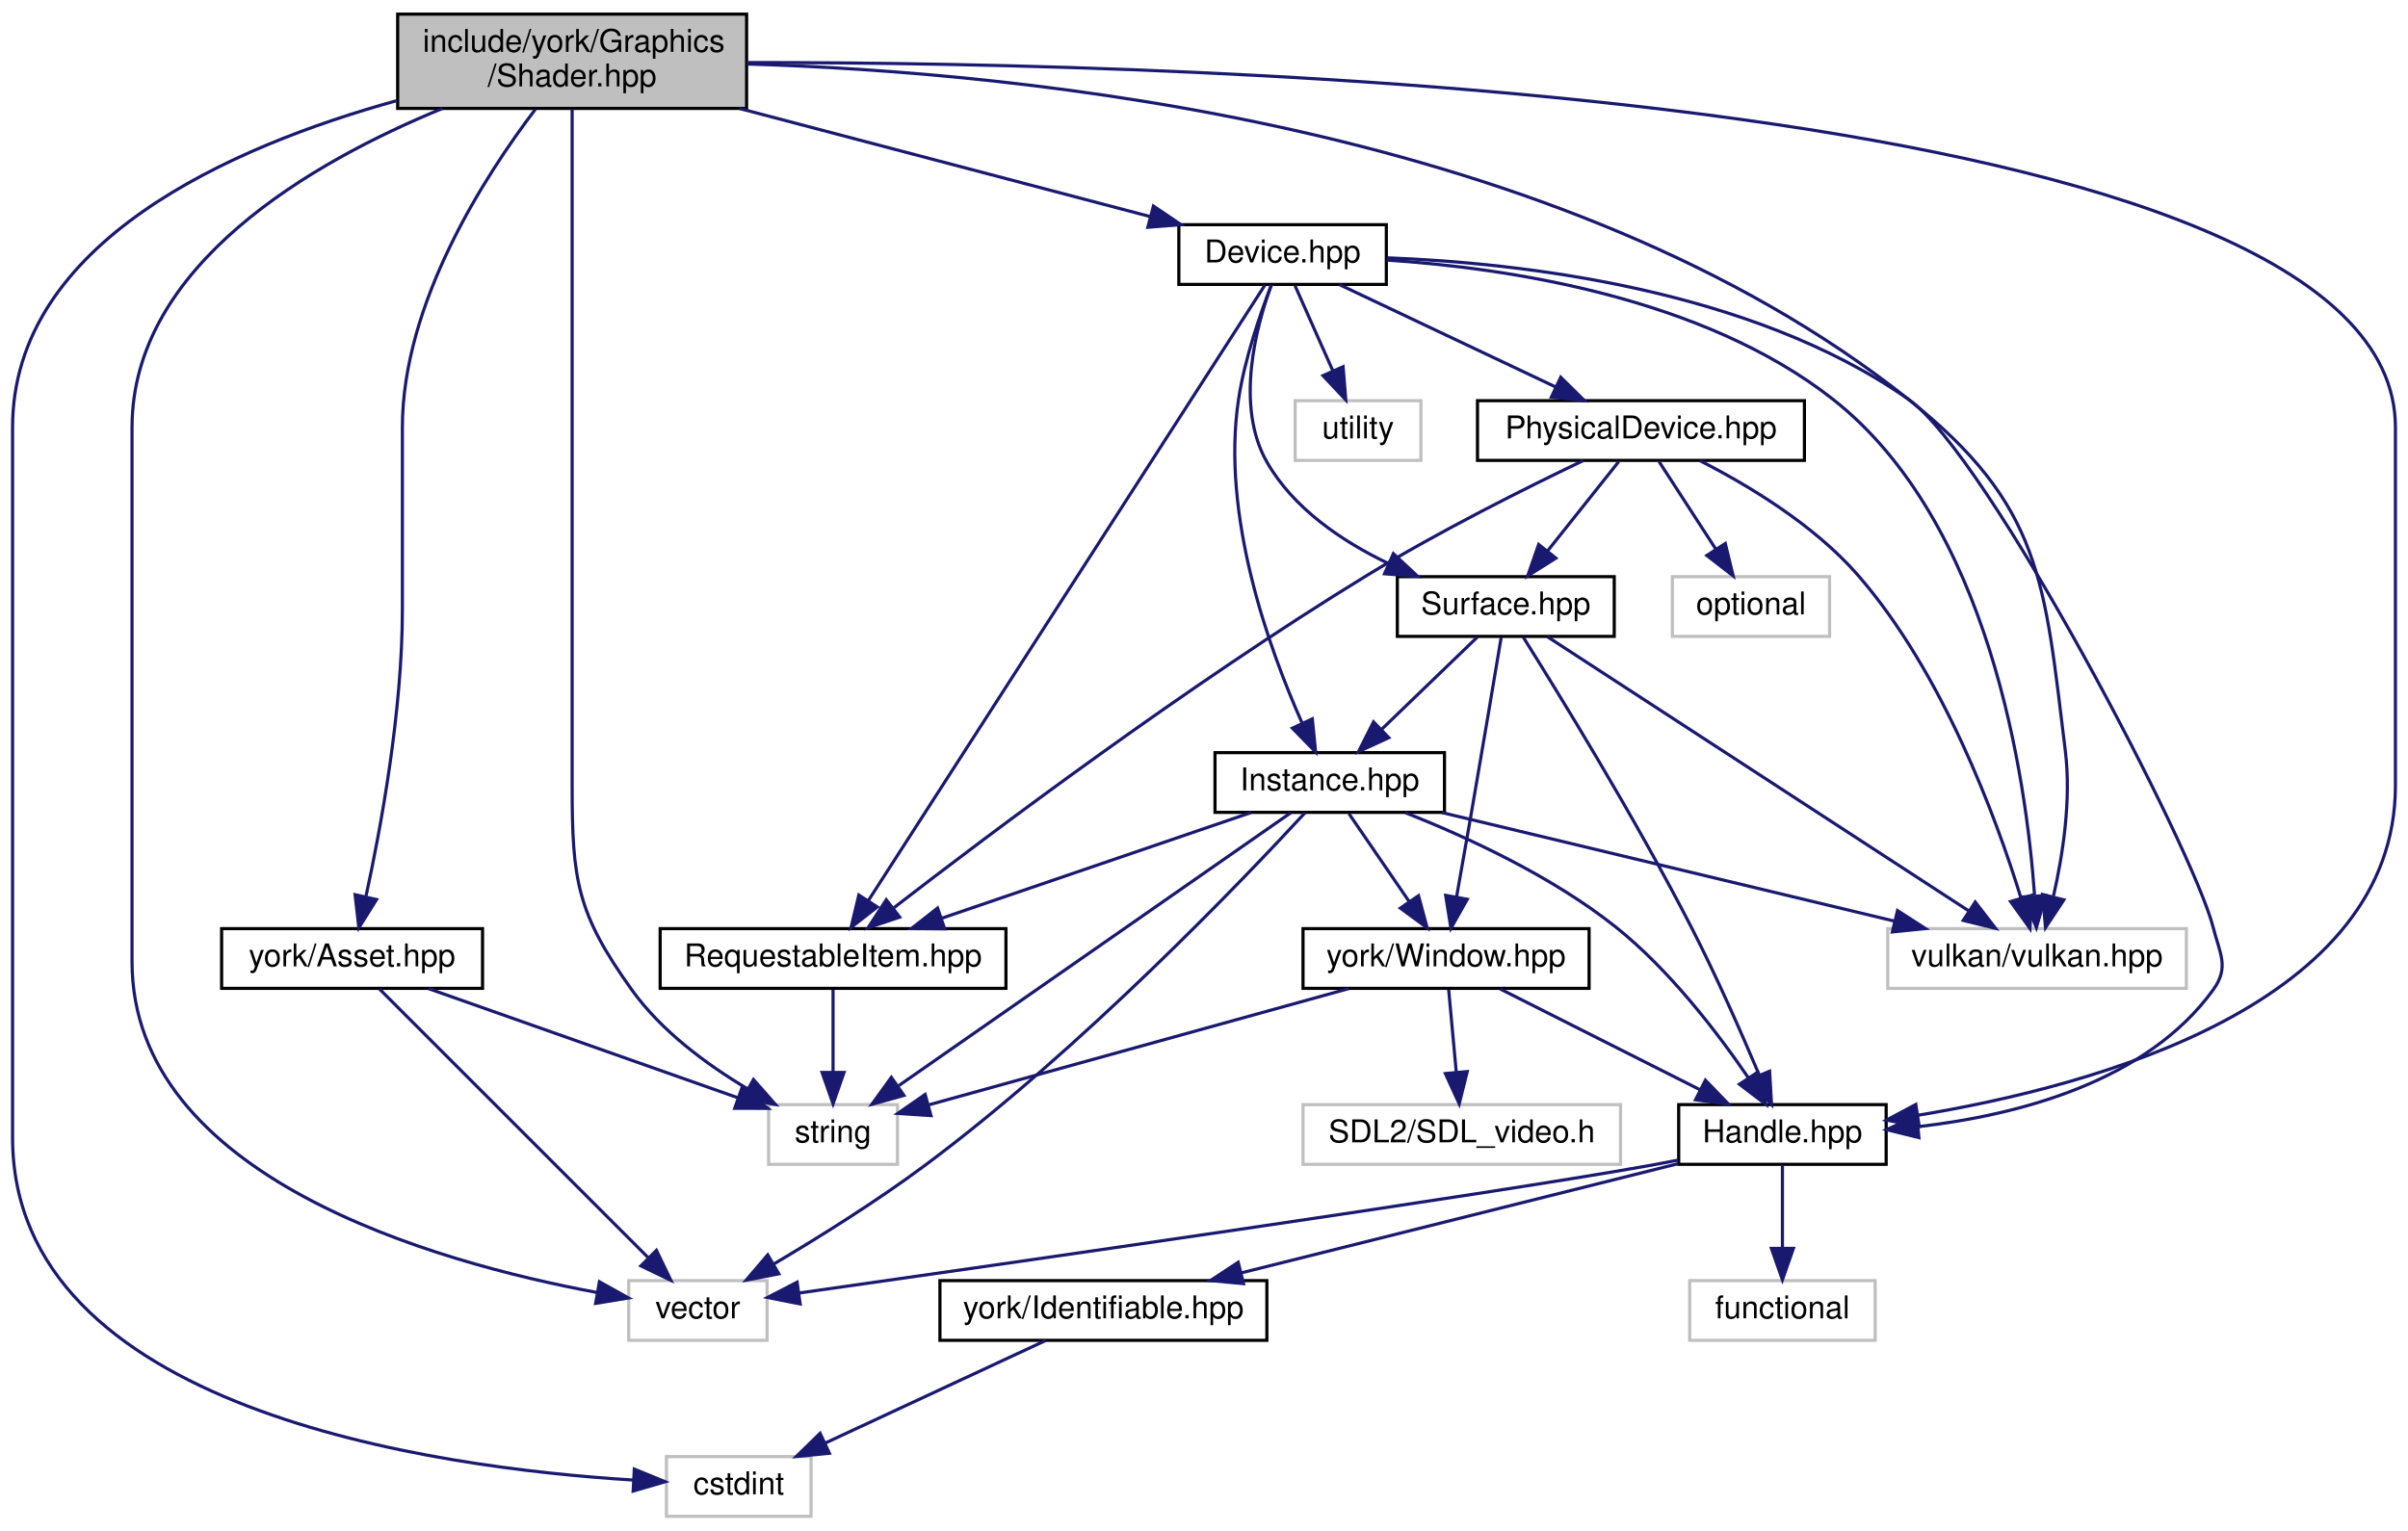
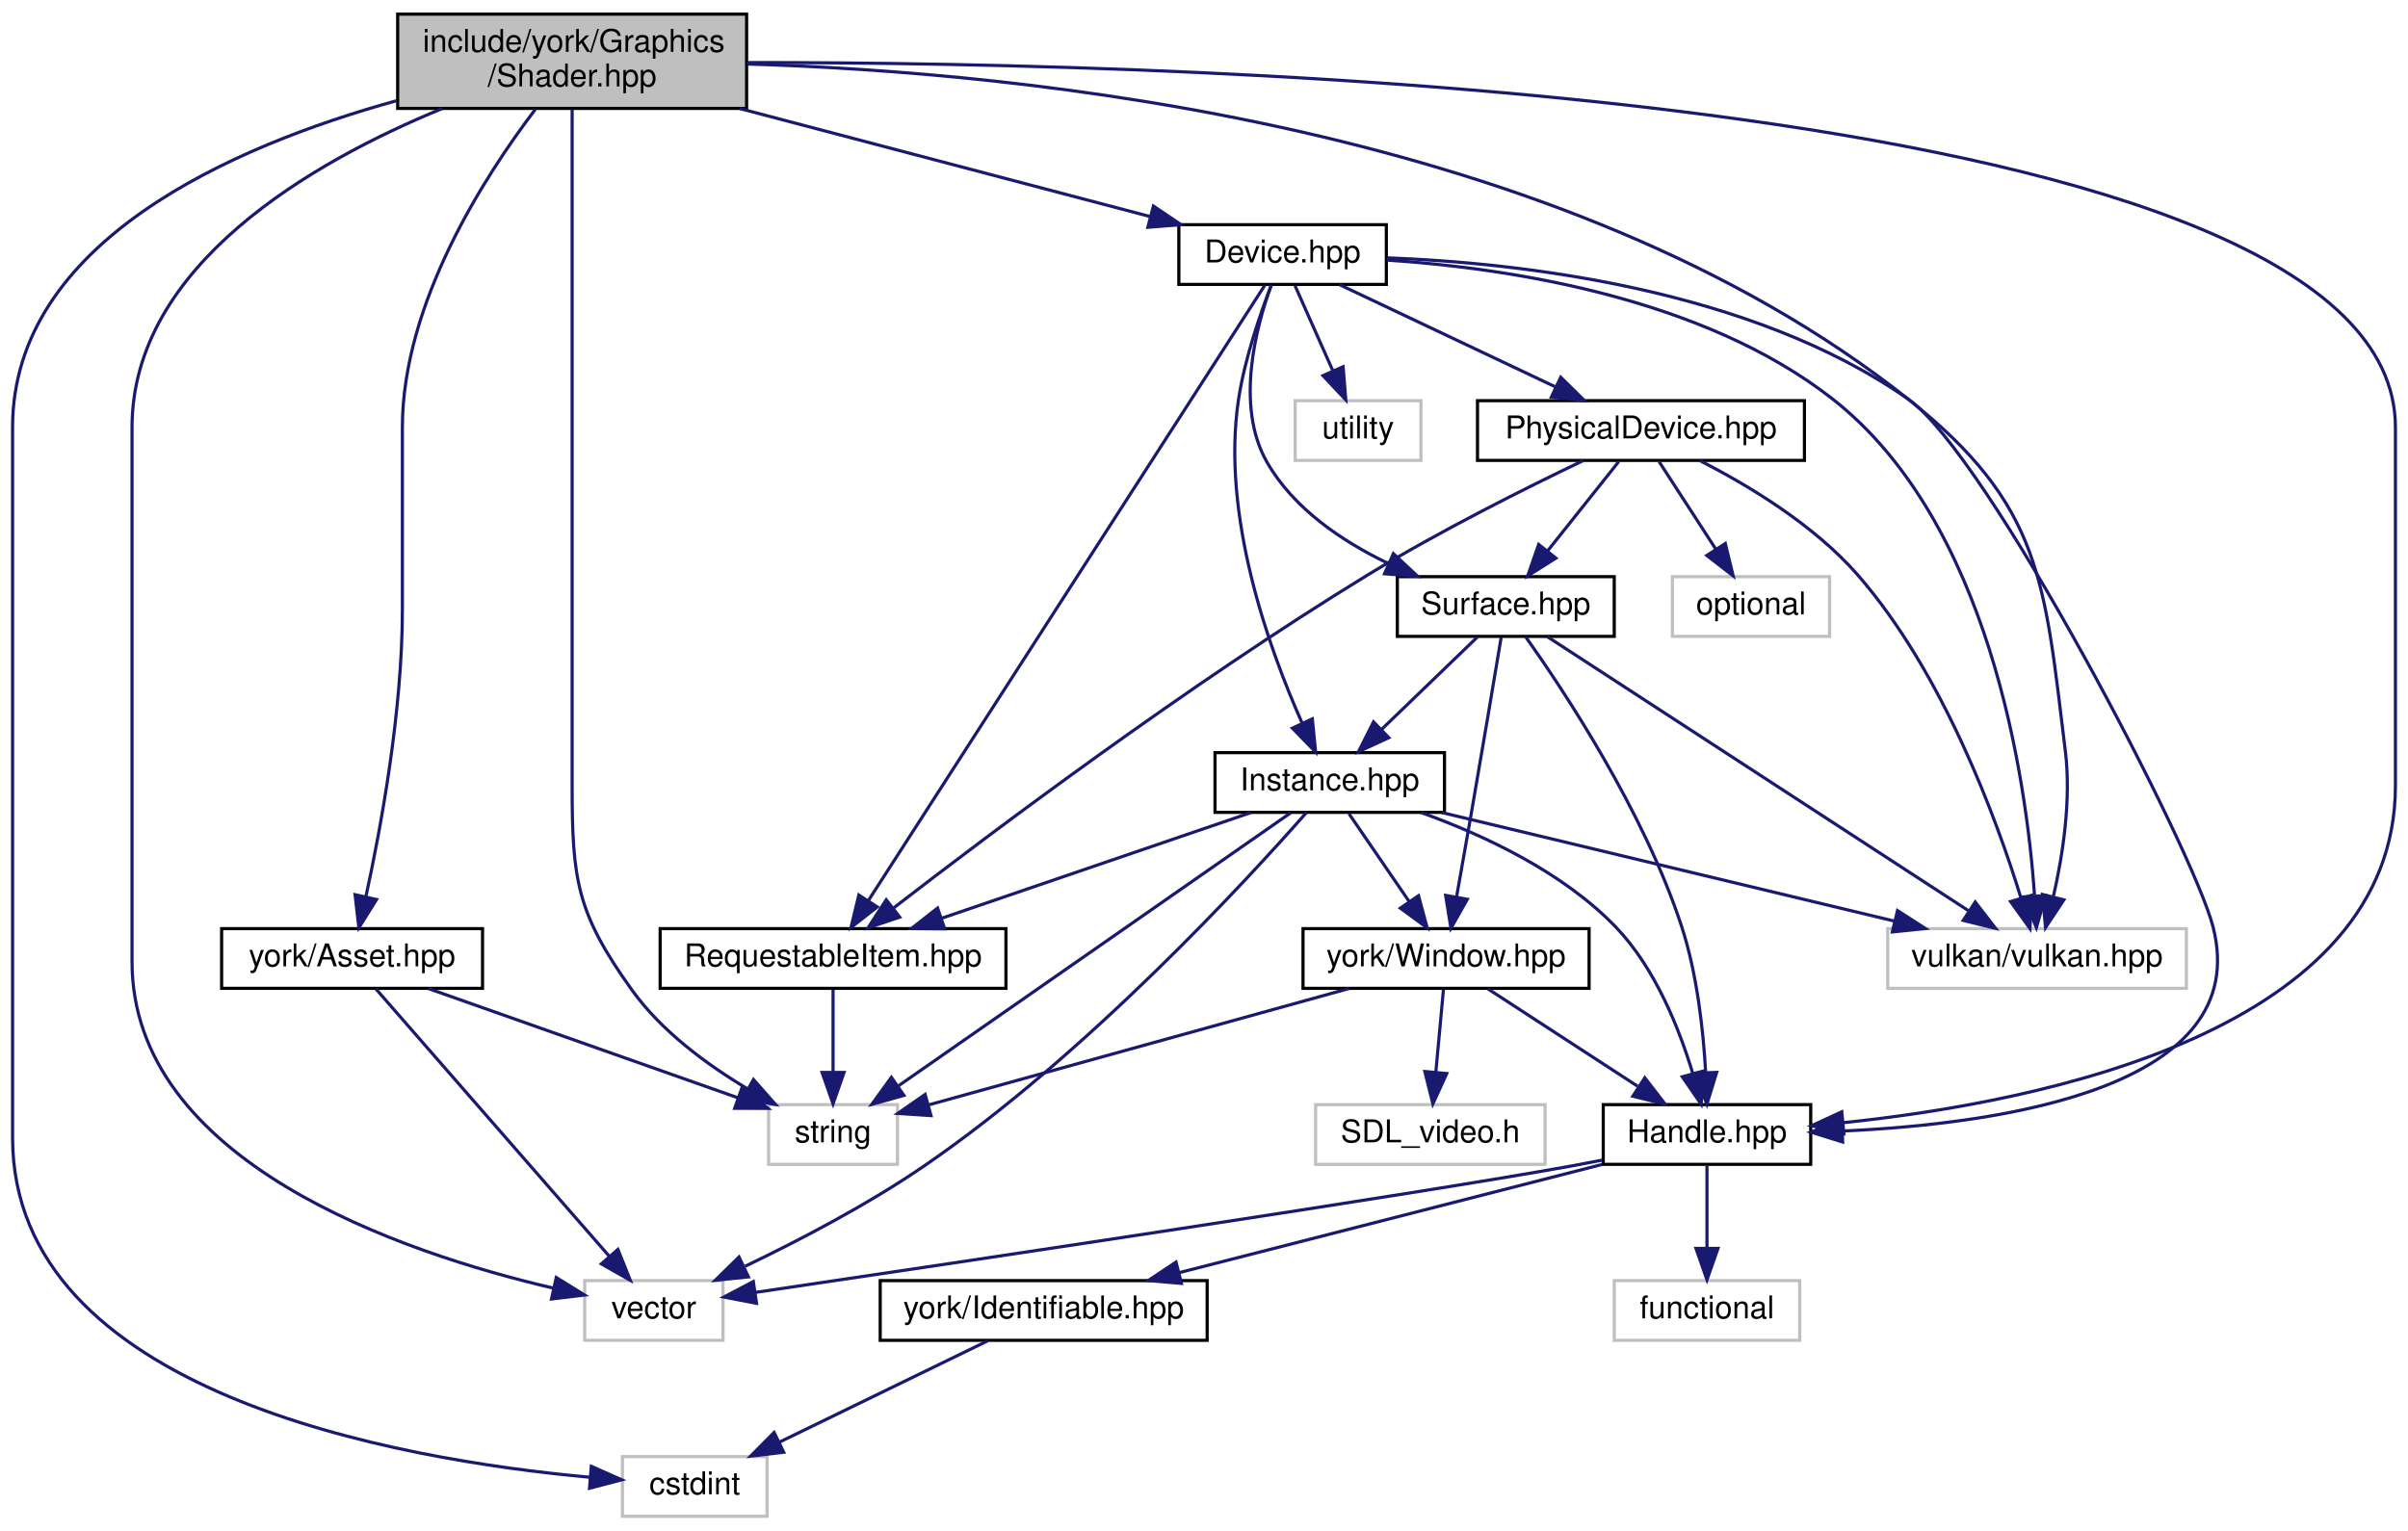
<svg xmlns="http://www.w3.org/2000/svg" xmlns:xlink="http://www.w3.org/1999/xlink" width="766pt" height="487pt" viewBox="0.00 0.00 766.00 487.00">
  <g id="graph0" class="graph" transform="scale(1 1) rotate(0) translate(4 483)">
    <g id="node1" class="node">
      <g id="a_node1">
        <a xlink:title=" ">
          <polygon fill="#bfbfbf" stroke="black" points="122.5,-448.5 122.5,-478.5 233.5,-478.5 233.5,-448.5 122.5,-448.5" />
          <text text-anchor="start" x="130.5" y="-466.5" font-family="Helvetica,sans-Serif" font-size="10.00">include/york/Graphics</text>
          <text text-anchor="middle" x="178" y="-455.5" font-family="Helvetica,sans-Serif" font-size="10.00">/Shader.hpp</text>
        </a>
      </g>
    </g>
    <g id="node2" class="node">
      <g id="a_node2">
        <a xlink:title=" ">
-           <polygon fill="none" stroke="#bfbfbf" points="208,-0.5 208,-19.5 254,-19.5 254,-0.5 208,-0.5" />
-           <text text-anchor="middle" x="231" y="-7.5" font-family="Helvetica,sans-Serif" font-size="10.00">cstdint</text>
+           <polygon fill="none" stroke="#bfbfbf" points="194,-0.5 194,-19.5 240,-19.5 240,-0.5 194,-0.5" />
+           <text text-anchor="middle" x="217" y="-7.5" font-family="Helvetica,sans-Serif" font-size="10.00">cstdint</text>
        </a>
      </g>
    </g>
    <g id="edge1" class="edge">
-       <path fill="none" stroke="midnightblue" d="M122.17,-450.96C69.97,-436.51 0,-406.13 0,-347 0,-347 0,-347 0,-121 0,-34.53 133.57,-15.96 197.57,-12.03" />
-       <polygon fill="midnightblue" stroke="midnightblue" points="197.78,-15.52 207.58,-11.5 197.41,-8.53 197.78,-15.52" />
+       <path fill="none" stroke="midnightblue" d="M122.17,-450.96C69.97,-436.51 0,-406.13 0,-347 0,-347 0,-347 0,-121 0,-39.72 122.63,-18.48 183.52,-12.94" />
+       <polygon fill="midnightblue" stroke="midnightblue" points="184.09,-16.41 193.78,-12.11 183.53,-9.43 184.09,-16.41" />
    </g>
    <g id="node3" class="node">
      <g id="a_node3">
        <a xlink:title=" ">
          <polygon fill="none" stroke="#bfbfbf" points="240.5,-112.5 240.5,-131.5 281.5,-131.5 281.5,-112.5 240.5,-112.5" />
          <text text-anchor="middle" x="261" y="-119.5" font-family="Helvetica,sans-Serif" font-size="10.00">string</text>
        </a>
      </g>
    </g>
    <g id="edge2" class="edge">
      <path fill="none" stroke="midnightblue" d="M178,-448.28C178,-426.48 178,-383.49 178,-347 178,-347 178,-347 178,-233 178,-202.9 179.48,-192.48 197,-168 206.41,-154.85 220.92,-144.19 233.74,-136.56" />
      <polygon fill="midnightblue" stroke="midnightblue" points="235.68,-139.49 242.69,-131.54 232.25,-133.38 235.68,-139.49" />
    </g>
    <g id="node4" class="node">
      <g id="a_node4">
        <a xlink:title=" ">
-           <polygon fill="none" stroke="#bfbfbf" points="196,-56.5 196,-75.5 240,-75.5 240,-56.5 196,-56.5" />
-           <text text-anchor="middle" x="218" y="-63.5" font-family="Helvetica,sans-Serif" font-size="10.00">vector</text>
+           <polygon fill="none" stroke="#bfbfbf" points="182,-56.5 182,-75.5 226,-75.5 226,-56.5 182,-56.5" />
+           <text text-anchor="middle" x="204" y="-63.5" font-family="Helvetica,sans-Serif" font-size="10.00">vector</text>
        </a>
      </g>
    </g>
    <g id="edge3" class="edge">
-       <path fill="none" stroke="midnightblue" d="M136.75,-448.49C95.46,-431.54 38,-398.68 38,-347 38,-347 38,-347 38,-177 38,-108.47 134.16,-81.36 185.91,-71.72" />
-       <polygon fill="midnightblue" stroke="midnightblue" points="186.68,-75.14 195.93,-69.97 185.48,-68.25 186.68,-75.14" />
+       <path fill="none" stroke="midnightblue" d="M136.75,-448.49C95.46,-431.54 38,-398.68 38,-347 38,-347 38,-347 38,-177 38,-113.39 123.75,-84.39 171.99,-73.11" />
+       <polygon fill="midnightblue" stroke="midnightblue" points="172.95,-76.49 181.96,-70.91 171.44,-69.65 172.95,-76.49" />
    </g>
    <g id="node5" class="node">
      <g id="a_node5">
        <a xlink:title=" ">
          <polygon fill="none" stroke="#bfbfbf" points="596.5,-168.5 596.5,-187.5 691.5,-187.5 691.5,-168.5 596.5,-168.5" />
          <text text-anchor="middle" x="644" y="-175.5" font-family="Helvetica,sans-Serif" font-size="10.00">vulkan/vulkan.hpp</text>
        </a>
      </g>
    </g>
    <g id="edge4" class="edge">
      <path fill="none" stroke="midnightblue" d="M233.57,-462.63C321.32,-460.02 493.24,-443.15 603,-356 645.69,-322.1 646.34,-298.1 653,-244 654.92,-228.43 652.17,-210.81 649.22,-197.85" />
      <polygon fill="midnightblue" stroke="midnightblue" points="652.53,-196.66 646.69,-187.82 645.74,-198.37 652.53,-196.66" />
    </g>
    <g id="node6" class="node">
      <g id="a_node6">
        <a xlink:href="_asset_8hpp.html" target="_top" xlink:title=" ">
          <polygon fill="none" stroke="black" points="66.5,-168.5 66.5,-187.5 149.5,-187.5 149.5,-168.5 66.5,-168.5" />
          <text text-anchor="middle" x="108" y="-175.5" font-family="Helvetica,sans-Serif" font-size="10.00">york/Asset.hpp</text>
        </a>
      </g>
    </g>
    <g id="edge5" class="edge">
      <path fill="none" stroke="midnightblue" d="M166.28,-448.19C150.4,-427.3 124,-386.62 124,-347 124,-347 124,-347 124,-289 124,-256.63 117.13,-219.44 112.39,-197.66" />
      <polygon fill="midnightblue" stroke="midnightblue" points="115.78,-196.76 110.16,-187.78 108.95,-198.3 115.78,-196.76" />
    </g>
    <g id="node7" class="node">
      <g id="a_node7">
        <a xlink:href="_device_8hpp.html" target="_top" xlink:title=" ">
          <polygon fill="none" stroke="black" points="371,-392.5 371,-411.5 437,-411.5 437,-392.5 371,-392.5" />
          <text text-anchor="middle" x="404" y="-399.5" font-family="Helvetica,sans-Serif" font-size="10.00">Device.hpp</text>
        </a>
      </g>
    </g>
    <g id="edge8" class="edge">
      <path fill="none" stroke="midnightblue" d="M231.27,-448.47C271.11,-437.99 324.86,-423.84 361.75,-414.12" />
      <polygon fill="midnightblue" stroke="midnightblue" points="362.91,-417.44 371.69,-411.51 361.13,-410.67 362.91,-417.44" />
    </g>
    <g id="node9" class="node">
      <g id="a_node9">
        <a xlink:href="_handle_8hpp.html" target="_top" xlink:title="Contains the declarations for the Handle classes which form the basis of our Vulkan implementation.">
-           <polygon fill="none" stroke="black" points="530,-112.5 530,-131.5 596,-131.5 596,-112.5 530,-112.5" />
-           <text text-anchor="middle" x="563" y="-119.5" font-family="Helvetica,sans-Serif" font-size="10.00">Handle.hpp</text>
+           <polygon fill="none" stroke="black" points="506,-112.5 506,-131.5 572,-131.5 572,-112.5 506,-112.5" />
+           <text text-anchor="middle" x="539" y="-119.5" font-family="Helvetica,sans-Serif" font-size="10.00">Handle.hpp</text>
        </a>
      </g>
    </g>
    <g id="edge38" class="edge">
-       <path fill="none" stroke="midnightblue" d="M233.61,-463.1C378.78,-463.2 758,-453.27 758,-347 758,-347 758,-347 758,-233 758,-163.7 663.41,-137.57 605.99,-128.1" />
-       <polygon fill="midnightblue" stroke="midnightblue" points="606.5,-124.63 596.08,-126.56 605.43,-131.55 606.5,-124.63" />
+       <path fill="none" stroke="midnightblue" d="M233.61,-463.1C378.78,-463.2 758,-453.27 758,-347 758,-347 758,-347 758,-233 758,-155.21 646.31,-132.43 582.45,-125.76" />
+       <polygon fill="midnightblue" stroke="midnightblue" points="582.55,-122.25 572.26,-124.79 581.88,-129.22 582.55,-122.25" />
    </g>
    <g id="edge6" class="edge">
      <path fill="none" stroke="midnightblue" d="M132.24,-168.44C158.93,-159.03 201.86,-143.87 230.73,-133.68" />
      <polygon fill="midnightblue" stroke="midnightblue" points="232.04,-136.93 240.3,-130.3 229.71,-130.33 232.04,-136.93" />
    </g>
    <g id="edge7" class="edge">
-       <path fill="none" stroke="midnightblue" d="M116.63,-168.37C135.11,-149.89 178.71,-106.29 202.26,-82.74" />
-       <polygon fill="midnightblue" stroke="midnightblue" points="204.81,-85.14 209.41,-75.59 199.86,-80.19 204.81,-85.14" />
+       <path fill="none" stroke="midnightblue" d="M115.53,-168.37C131.52,-150.05 169.05,-107.05 189.72,-83.36" />
+       <polygon fill="midnightblue" stroke="midnightblue" points="192.56,-85.43 196.5,-75.59 187.29,-80.82 192.56,-85.43" />
    </g>
    <g id="edge10" class="edge">
      <path fill="none" stroke="midnightblue" d="M437.12,-400.24C475.13,-397.75 537.54,-388.53 579,-356 628.96,-316.79 640.53,-235.36 643.2,-198.22" />
      <polygon fill="midnightblue" stroke="midnightblue" points="646.72,-198.01 643.79,-187.82 639.73,-197.61 646.72,-198.01" />
    </g>
    <g id="node8" class="node">
      <g id="a_node8">
        <a xlink:title=" ">
          <polygon fill="none" stroke="#bfbfbf" points="408,-336.5 408,-355.5 448,-355.5 448,-336.5 408,-336.5" />
          <text text-anchor="middle" x="428" y="-343.5" font-family="Helvetica,sans-Serif" font-size="10.00">utility</text>
        </a>
      </g>
    </g>
    <g id="edge9" class="edge">
      <path fill="none" stroke="midnightblue" d="M407.96,-392.08C411.21,-384.77 415.92,-374.18 419.95,-365.1" />
      <polygon fill="midnightblue" stroke="midnightblue" points="423.25,-366.31 424.11,-355.75 416.85,-363.47 423.25,-366.31" />
    </g>
    <g id="edge11" class="edge">
-       <path fill="none" stroke="midnightblue" d="M437.36,-400.96C479.57,-399.34 552.81,-391.15 603,-356 628.5,-338.14 693.67,-212.84 700,-188 702.19,-179.39 705.21,-175.2 700,-168 678.83,-138.76 638.04,-128.18 606.45,-124.52" />
-       <polygon fill="midnightblue" stroke="midnightblue" points="606.42,-121 596.13,-123.53 605.75,-127.97 606.42,-121" />
+       <path fill="none" stroke="midnightblue" d="M437.36,-400.96C479.57,-399.34 552.81,-391.15 603,-356 628.5,-338.14 693.67,-212.84 700,-188 712.94,-137.2 634,-125.42 582.04,-123.09" />
+       <polygon fill="midnightblue" stroke="midnightblue" points="582.16,-119.6 572.05,-122.75 581.92,-126.59 582.16,-119.6" />
    </g>
    <g id="node12" class="node">
      <g id="a_node12">
        <a xlink:href="_instance_8hpp.html" target="_top" xlink:title=" ">
          <polygon fill="none" stroke="black" points="382.5,-224.5 382.5,-243.5 455.5,-243.5 455.5,-224.5 382.5,-224.5" />
          <text text-anchor="middle" x="419" y="-231.5" font-family="Helvetica,sans-Serif" font-size="10.00">Instance.hpp</text>
        </a>
      </g>
    </g>
    <g id="edge16" class="edge">
      <path fill="none" stroke="midnightblue" d="M400.4,-392.22C396.94,-383.28 391.97,-368.94 390,-356 384.37,-318.96 399.68,-276.57 410.14,-253.08" />
      <polygon fill="midnightblue" stroke="midnightblue" points="413.46,-254.25 414.51,-243.71 407.11,-251.29 413.46,-254.25" />
    </g>
    <g id="node13" class="node">
      <g id="a_node13">
        <a xlink:href="_requestable_item_8hpp.html" target="_top" xlink:title=" ">
          <polygon fill="none" stroke="black" points="206,-168.5 206,-187.5 316,-187.5 316,-168.5 206,-168.5" />
          <text text-anchor="middle" x="261" y="-175.5" font-family="Helvetica,sans-Serif" font-size="10.00">RequestableItem.hpp</text>
        </a>
      </g>
    </g>
    <g id="edge36" class="edge">
      <path fill="none" stroke="midnightblue" d="M398.39,-392.3C377.13,-359.29 301.2,-241.4 272.29,-196.52" />
      <polygon fill="midnightblue" stroke="midnightblue" points="275.08,-194.4 266.72,-187.88 269.2,-198.19 275.08,-194.4" />
    </g>
    <g id="node16" class="node">
      <g id="a_node16">
        <a xlink:href="_physical_device_8hpp.html" target="_top" xlink:title=" ">
          <polygon fill="none" stroke="black" points="466,-336.5 466,-355.5 570,-355.5 570,-336.5 466,-336.5" />
          <text text-anchor="middle" x="518" y="-343.5" font-family="Helvetica,sans-Serif" font-size="10.00">PhysicalDevice.hpp</text>
        </a>
      </g>
    </g>
    <g id="edge27" class="edge">
      <path fill="none" stroke="midnightblue" d="M422.06,-392.44C440.57,-383.68 469.58,-369.94 490.86,-359.86" />
      <polygon fill="midnightblue" stroke="midnightblue" points="492.48,-362.96 500.02,-355.52 489.49,-356.63 492.48,-362.96" />
    </g>
    <g id="node18" class="node">
      <g id="a_node18">
        <a xlink:href="_surface_8hpp.html" target="_top" xlink:title=" ">
          <polygon fill="none" stroke="black" points="440.5,-280.5 440.5,-299.5 509.5,-299.5 509.5,-280.5 440.5,-280.5" />
          <text text-anchor="middle" x="475" y="-287.5" font-family="Helvetica,sans-Serif" font-size="10.00">Surface.hpp</text>
        </a>
      </g>
    </g>
    <g id="edge37" class="edge">
      <path fill="none" stroke="midnightblue" d="M400.43,-392.33C395.63,-379.2 388.8,-353.9 399,-336 407.41,-321.25 422.77,-310.84 437.48,-303.77" />
      <polygon fill="midnightblue" stroke="midnightblue" points="439.24,-306.83 446.98,-299.6 436.42,-300.42 439.24,-306.83" />
    </g>
    <g id="edge12" class="edge">
-       <path fill="none" stroke="midnightblue" d="M529.7,-113.83C526.43,-113.19 523.15,-112.56 520,-112 468.49,-102.78 316.8,-81.01 250.09,-71.54" />
-       <polygon fill="midnightblue" stroke="midnightblue" points="250.54,-68.07 240.15,-70.13 249.56,-75 250.54,-68.07" />
+       <path fill="none" stroke="midnightblue" d="M505.7,-113.85C502.43,-113.2 499.15,-112.57 496,-112 446.52,-103.02 301.53,-81.39 236.37,-71.76" />
+       <polygon fill="midnightblue" stroke="midnightblue" points="236.66,-68.27 226.26,-70.27 235.64,-75.2 236.66,-68.27" />
    </g>
    <g id="node10" class="node">
      <g id="a_node10">
        <a xlink:title=" ">
-           <polygon fill="none" stroke="#bfbfbf" points="533.5,-56.5 533.5,-75.5 592.5,-75.5 592.5,-56.5 533.5,-56.5" />
-           <text text-anchor="middle" x="563" y="-63.5" font-family="Helvetica,sans-Serif" font-size="10.00">functional</text>
+           <polygon fill="none" stroke="#bfbfbf" points="509.5,-56.5 509.5,-75.5 568.5,-75.5 568.5,-56.5 509.5,-56.5" />
+           <text text-anchor="middle" x="539" y="-63.5" font-family="Helvetica,sans-Serif" font-size="10.00">functional</text>
        </a>
      </g>
    </g>
    <g id="edge13" class="edge">
-       <path fill="none" stroke="midnightblue" d="M563,-112.08C563,-105.01 563,-94.86 563,-85.99" />
-       <polygon fill="midnightblue" stroke="midnightblue" points="566.5,-85.75 563,-75.75 559.5,-85.75 566.5,-85.75" />
+       <path fill="none" stroke="midnightblue" d="M539,-112.08C539,-105.01 539,-94.86 539,-85.99" />
+       <polygon fill="midnightblue" stroke="midnightblue" points="542.5,-85.75 539,-75.75 535.5,-85.75 542.5,-85.75" />
    </g>
    <g id="node11" class="node">
      <g id="a_node11">
        <a xlink:href="_identifiable_8hpp.html" target="_top" xlink:title=" ">
-           <polygon fill="none" stroke="black" points="295,-56.5 295,-75.5 399,-75.5 399,-56.5 295,-56.5" />
-           <text text-anchor="middle" x="347" y="-63.5" font-family="Helvetica,sans-Serif" font-size="10.00">york/Identifiable.hpp</text>
+           <polygon fill="none" stroke="black" points="276,-56.5 276,-75.5 380,-75.5 380,-56.5 276,-56.5" />
+           <text text-anchor="middle" x="328" y="-63.5" font-family="Helvetica,sans-Serif" font-size="10.00">york/Identifiable.hpp</text>
        </a>
      </g>
    </g>
    <g id="edge14" class="edge">
-       <path fill="none" stroke="midnightblue" d="M529.72,-112.68C492.44,-103.36 431.86,-88.22 390.77,-77.94" />
-       <polygon fill="midnightblue" stroke="midnightblue" points="391.58,-74.54 381.03,-75.51 389.88,-81.33 391.58,-74.54" />
+       <path fill="none" stroke="midnightblue" d="M505.57,-112.44C469.14,-103.12 410.77,-88.18 370.97,-78" />
+       <polygon fill="midnightblue" stroke="midnightblue" points="371.83,-74.61 361.28,-75.52 370.1,-81.39 371.83,-74.61" />
    </g>
    <g id="edge15" class="edge">
-       <path fill="none" stroke="midnightblue" d="M328.62,-56.44C309.78,-47.68 280.27,-33.94 258.62,-23.86" />
-       <polygon fill="midnightblue" stroke="midnightblue" points="259.84,-20.56 249.29,-19.52 256.88,-26.91 259.84,-20.56" />
+       <path fill="none" stroke="midnightblue" d="M310.17,-56.32C292.28,-47.62 264.52,-34.12 243.95,-24.11" />
+       <polygon fill="midnightblue" stroke="midnightblue" points="245.31,-20.88 234.79,-19.65 242.25,-27.18 245.31,-20.88" />
    </g>
    <g id="edge17" class="edge">
      <path fill="none" stroke="midnightblue" d="M406.6,-224.37C379.6,-205.57 315.25,-160.77 281.88,-137.53" />
      <polygon fill="midnightblue" stroke="midnightblue" points="283.55,-134.43 273.34,-131.59 279.55,-140.18 283.55,-134.43" />
    </g>
    <g id="edge18" class="edge">
-       <path fill="none" stroke="midnightblue" d="M411.14,-224.37C391.84,-203.47 340.05,-149.16 290,-112 274.66,-100.61 256.4,-89.22 242.1,-80.75" />
-       <polygon fill="midnightblue" stroke="midnightblue" points="243.75,-77.66 233.35,-75.63 240.22,-83.7 243.75,-77.66" />
+       <path fill="none" stroke="midnightblue" d="M411.59,-224.43C392.91,-203.21 341.68,-147.39 290,-112 271.99,-99.66 250.18,-88.29 233.03,-80.06" />
+       <polygon fill="midnightblue" stroke="midnightblue" points="234.07,-76.68 223.53,-75.6 231.09,-83.02 234.07,-76.68" />
    </g>
    <g id="edge19" class="edge">
      <path fill="none" stroke="midnightblue" d="M454.65,-224.44C493.66,-215.08 556.27,-200.06 598.72,-189.87" />
      <polygon fill="midnightblue" stroke="midnightblue" points="599.61,-193.25 608.51,-187.52 597.97,-186.45 599.61,-193.25" />
    </g>
    <g id="edge20" class="edge">
-       <path fill="none" stroke="midnightblue" d="M443.03,-224.41C462.38,-216.76 489.6,-204.26 510,-188 527.19,-174.3 542.53,-154.16 552.23,-139.94" />
-       <polygon fill="midnightblue" stroke="midnightblue" points="555.16,-141.84 557.75,-131.57 549.32,-137.99 555.16,-141.84" />
+       <path fill="none" stroke="midnightblue" d="M448.01,-224.46C467.65,-217.41 493.02,-205.66 510,-188 522.56,-174.94 530.24,-155.51 534.52,-141.3" />
+       <polygon fill="midnightblue" stroke="midnightblue" points="537.9,-142.21 537.15,-131.64 531.14,-140.37 537.9,-142.21" />
    </g>
    <g id="edge21" class="edge">
      <path fill="none" stroke="midnightblue" d="M393.96,-224.44C367.38,-215.36 325.19,-200.94 295.48,-190.78" />
      <polygon fill="midnightblue" stroke="midnightblue" points="296.51,-187.44 285.92,-187.52 294.25,-194.06 296.51,-187.44" />
    </g>
    <g id="node14" class="node">
      <g id="a_node14">
        <a xlink:href="_window_8hpp.html" target="_top" xlink:title=" ">
          <polygon fill="none" stroke="black" points="410.5,-168.5 410.5,-187.5 501.5,-187.5 501.5,-168.5 410.5,-168.5" />
          <text text-anchor="middle" x="456" y="-175.5" font-family="Helvetica,sans-Serif" font-size="10.00">york/Window.hpp</text>
        </a>
      </g>
    </g>
    <g id="edge23" class="edge">
      <path fill="none" stroke="midnightblue" d="M425.11,-224.08C430.28,-216.53 437.85,-205.49 444.19,-196.23" />
      <polygon fill="midnightblue" stroke="midnightblue" points="447.24,-197.98 450,-187.75 441.46,-194.02 447.24,-197.98" />
    </g>
    <g id="edge22" class="edge">
      <path fill="none" stroke="midnightblue" d="M261,-168.08C261,-161.01 261,-150.86 261,-141.99" />
      <polygon fill="midnightblue" stroke="midnightblue" points="264.5,-141.75 261,-131.75 257.5,-141.75 264.5,-141.75" />
    </g>
    <g id="edge24" class="edge">
      <path fill="none" stroke="midnightblue" d="M425.1,-168.44C388.55,-158.32 328.06,-141.57 291.63,-131.48" />
      <polygon fill="midnightblue" stroke="midnightblue" points="292.16,-128 281.58,-128.7 290.29,-134.74 292.16,-128" />
    </g>
    <g id="edge26" class="edge">
-       <path fill="none" stroke="midnightblue" d="M473.19,-168.32C490.35,-159.66 516.95,-146.24 536.75,-136.25" />
-       <polygon fill="midnightblue" stroke="midnightblue" points="538.5,-139.28 545.85,-131.65 535.35,-133.04 538.5,-139.28" />
+       <path fill="none" stroke="midnightblue" d="M469.34,-168.32C482.16,-159.98 501.78,-147.21 516.94,-137.35" />
+       <polygon fill="midnightblue" stroke="midnightblue" points="519.22,-140.04 525.7,-131.65 515.41,-134.17 519.22,-140.04" />
    </g>
    <g id="node15" class="node">
      <g id="a_node15">
        <a xlink:title=" ">
-           <polygon fill="none" stroke="#bfbfbf" points="410.5,-112.5 410.5,-131.5 511.5,-131.5 511.5,-112.5 410.5,-112.5" />
-           <text text-anchor="middle" x="461" y="-119.5" font-family="Helvetica,sans-Serif" font-size="10.00">SDL2/SDL_video.h</text>
+           <polygon fill="none" stroke="#bfbfbf" points="414.5,-112.5 414.5,-131.5 487.5,-131.5 487.5,-112.5 414.5,-112.5" />
+           <text text-anchor="middle" x="451" y="-119.5" font-family="Helvetica,sans-Serif" font-size="10.00">SDL_video.h</text>
        </a>
      </g>
    </g>
    <g id="edge25" class="edge">
-       <path fill="none" stroke="midnightblue" d="M456.83,-168.08C457.48,-161.01 458.42,-150.86 459.24,-141.99" />
-       <polygon fill="midnightblue" stroke="midnightblue" points="462.75,-142.03 460.19,-131.75 455.78,-141.39 462.75,-142.03" />
+       <path fill="none" stroke="midnightblue" d="M455.17,-168.08C454.52,-161.01 453.58,-150.86 452.76,-141.99" />
+       <polygon fill="midnightblue" stroke="midnightblue" points="456.22,-141.39 451.81,-131.75 449.25,-142.03 456.22,-141.39" />
    </g>
    <g id="edge29" class="edge">
      <path fill="none" stroke="midnightblue" d="M536.75,-336.41C551.93,-328.68 573,-316.07 587,-300 614.1,-268.88 631.04,-222.66 638.87,-197.3" />
      <polygon fill="midnightblue" stroke="midnightblue" points="642.28,-198.11 641.75,-187.53 635.57,-196.13 642.28,-198.11" />
    </g>
    <g id="edge35" class="edge">
      <path fill="none" stroke="midnightblue" d="M499.6,-336.42C481.7,-327.86 453.93,-314 431,-300 374.15,-265.3 311.27,-218.03 280.35,-194.15" />
      <polygon fill="midnightblue" stroke="midnightblue" points="282.21,-191.16 272.16,-187.79 277.92,-196.69 282.21,-191.16" />
    </g>
    <g id="node17" class="node">
      <g id="a_node17">
        <a xlink:title=" ">
          <polygon fill="none" stroke="#bfbfbf" points="528,-280.5 528,-299.5 578,-299.5 578,-280.5 528,-280.5" />
          <text text-anchor="middle" x="553" y="-287.5" font-family="Helvetica,sans-Serif" font-size="10.00">optional</text>
        </a>
      </g>
    </g>
    <g id="edge28" class="edge">
      <path fill="none" stroke="midnightblue" d="M523.78,-336.08C528.67,-328.53 535.83,-317.49 541.83,-308.23" />
      <polygon fill="midnightblue" stroke="midnightblue" points="544.83,-310.05 547.33,-299.75 538.95,-306.24 544.83,-310.05" />
    </g>
    <g id="edge30" class="edge">
      <path fill="none" stroke="midnightblue" d="M510.9,-336.08C504.76,-328.38 495.73,-317.03 488.26,-307.65" />
      <polygon fill="midnightblue" stroke="midnightblue" points="490.94,-305.39 481.97,-299.75 485.46,-309.75 490.94,-305.39" />
    </g>
    <g id="edge31" class="edge">
      <path fill="none" stroke="midnightblue" d="M488.26,-280.37C517.26,-261.49 586.56,-216.38 622.13,-193.24" />
      <polygon fill="midnightblue" stroke="midnightblue" points="624.33,-195.98 630.8,-187.59 620.51,-190.11 624.33,-195.98" />
    </g>
    <g id="edge33" class="edge">
-       <path fill="none" stroke="midnightblue" d="M480.54,-280.26C491.4,-262.98 516.01,-223.05 534,-188 542.01,-172.39 550.06,-154.09 555.64,-140.89" />
-       <polygon fill="midnightblue" stroke="midnightblue" points="558.92,-142.13 559.54,-131.55 552.46,-139.43 558.92,-142.13" />
+       <path fill="none" stroke="midnightblue" d="M481.33,-280.35C493.28,-263.52 519.03,-224.8 531,-188 535.89,-172.95 537.83,-155.04 538.58,-141.84" />
+       <polygon fill="midnightblue" stroke="midnightblue" points="542.09,-141.77 538.98,-131.64 535.09,-141.5 542.09,-141.77" />
    </g>
    <g id="edge34" class="edge">
      <path fill="none" stroke="midnightblue" d="M466,-280.32C457.81,-272.42 445.49,-260.55 435.53,-250.94" />
      <polygon fill="midnightblue" stroke="midnightblue" points="437.79,-248.26 428.16,-243.83 432.93,-253.29 437.79,-248.26" />
    </g>
    <g id="edge32" class="edge">
      <path fill="none" stroke="midnightblue" d="M473.53,-280.16C471.44,-267.66 467.48,-244.07 464,-224 462.49,-215.29 460.78,-205.64 459.33,-197.52" />
      <polygon fill="midnightblue" stroke="midnightblue" points="462.76,-196.85 457.55,-187.62 455.87,-198.08 462.76,-196.85" />
    </g>
  </g>
</svg>
